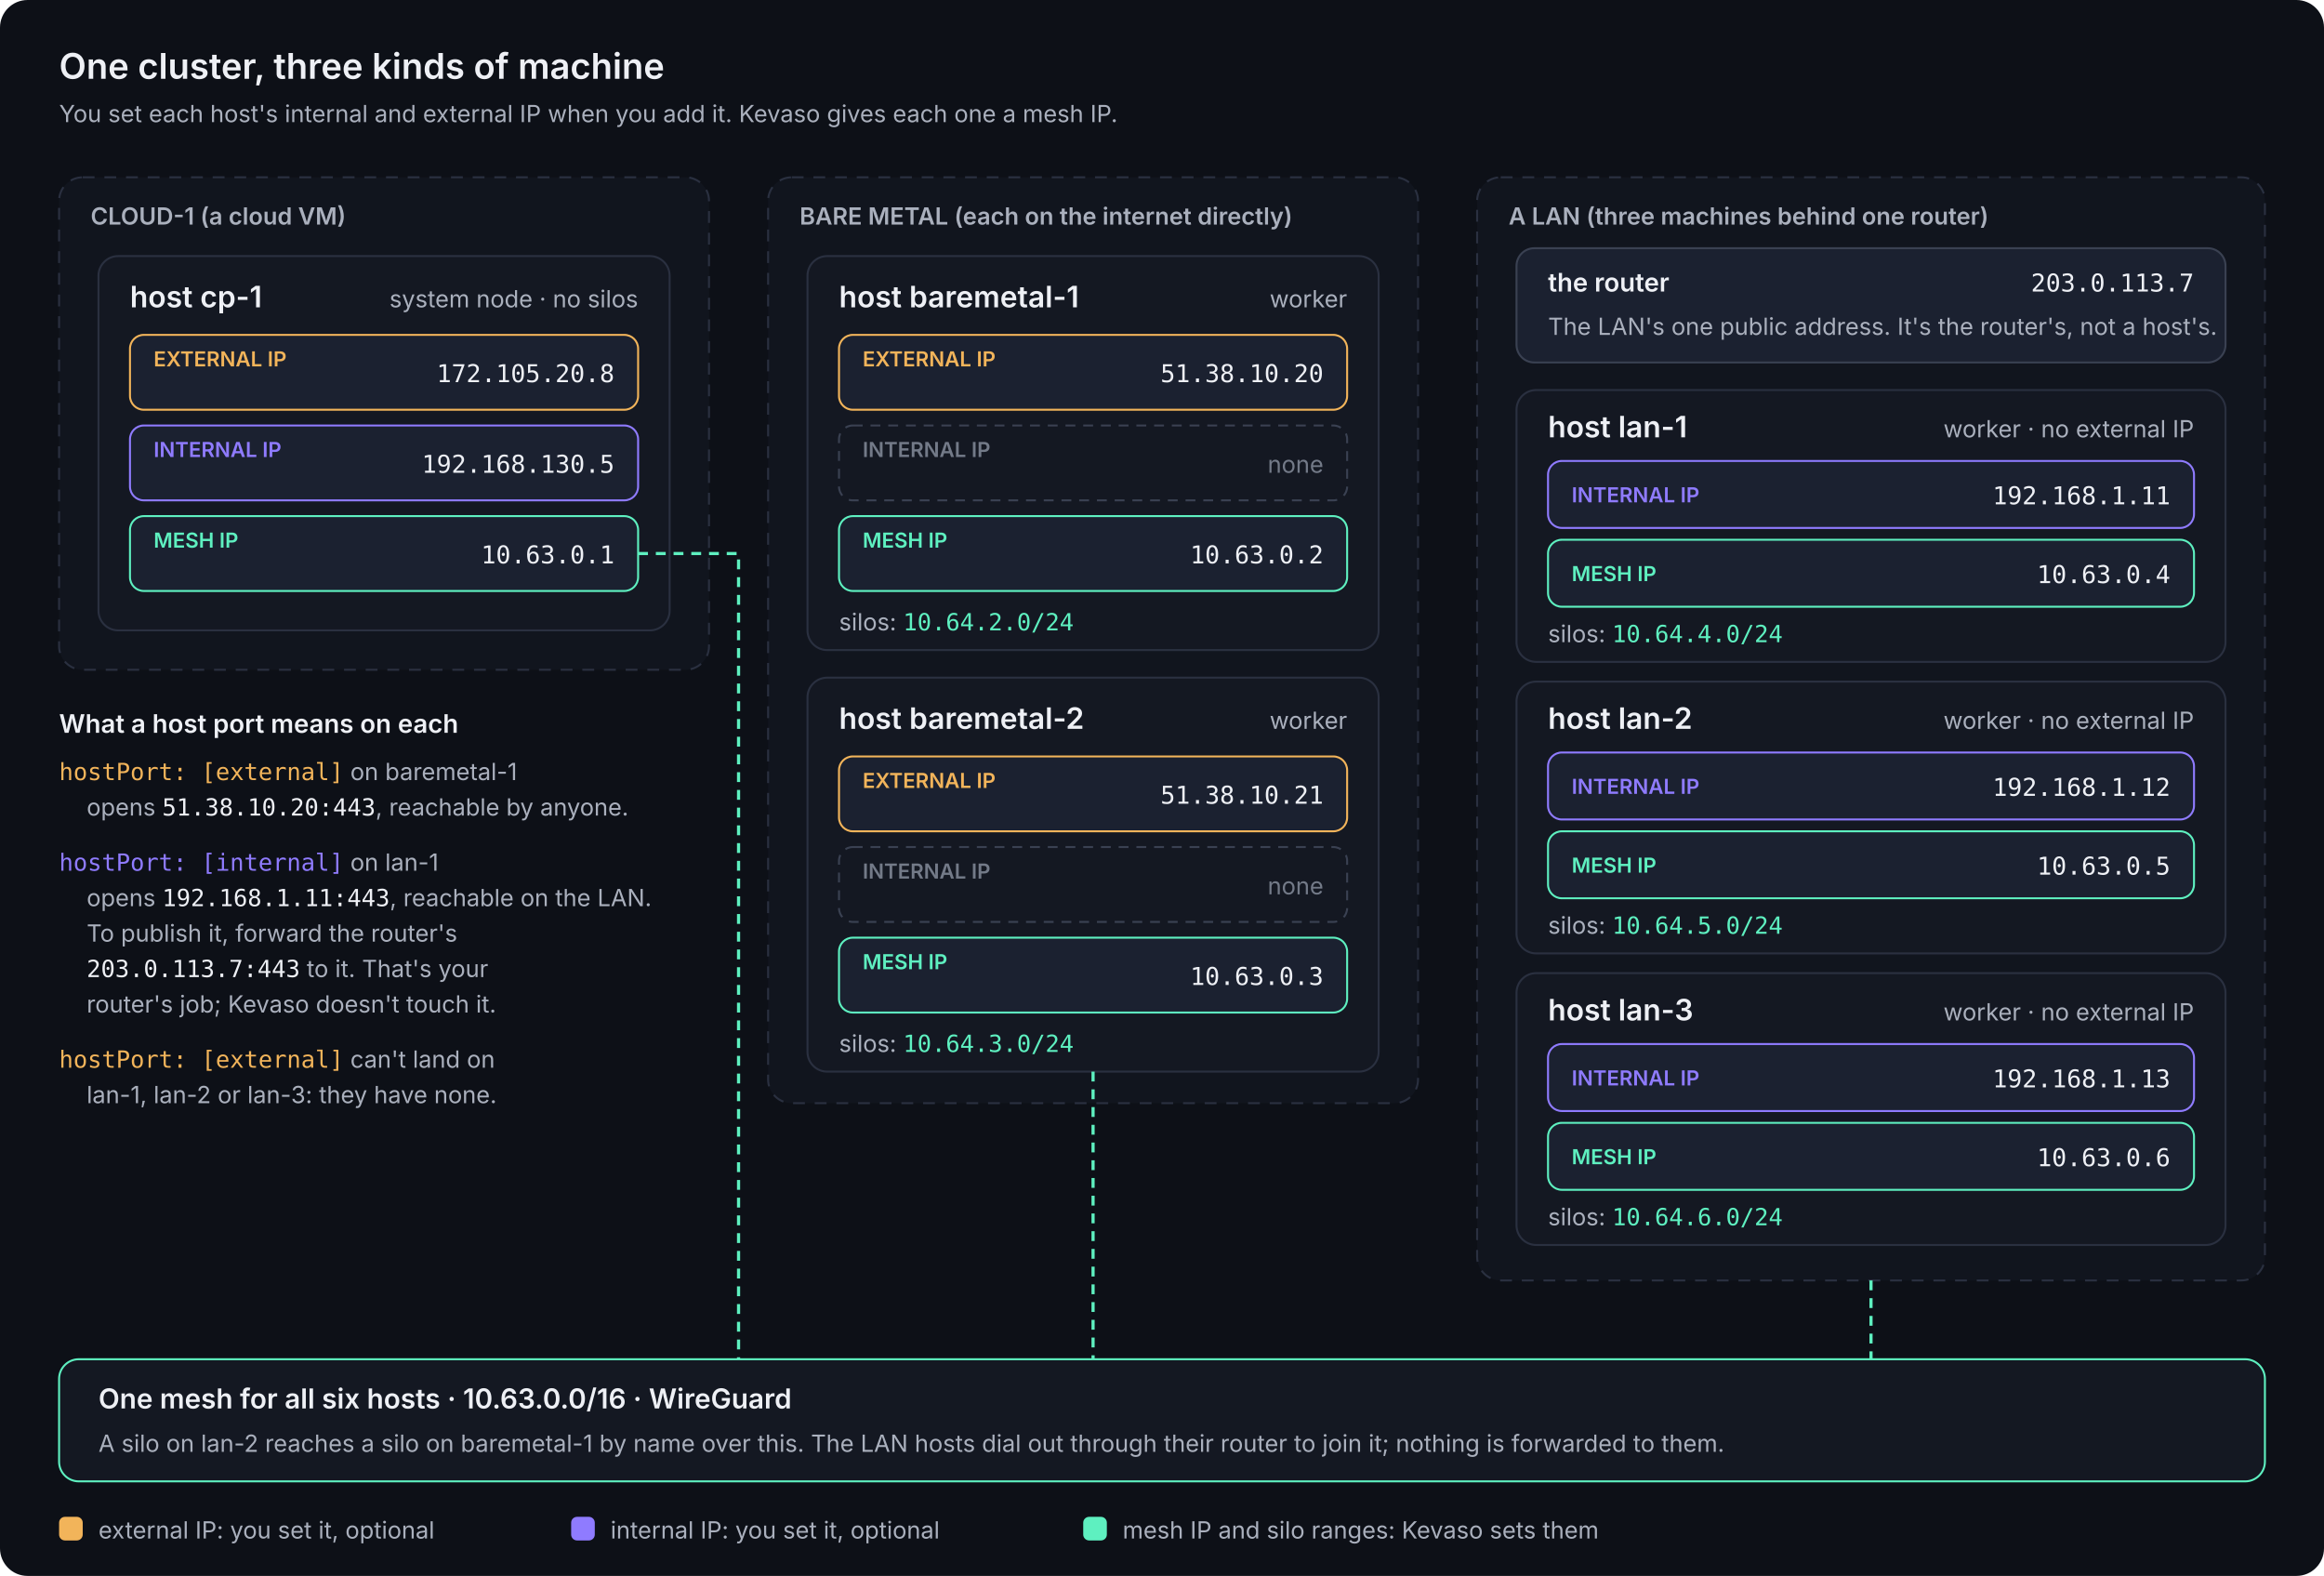
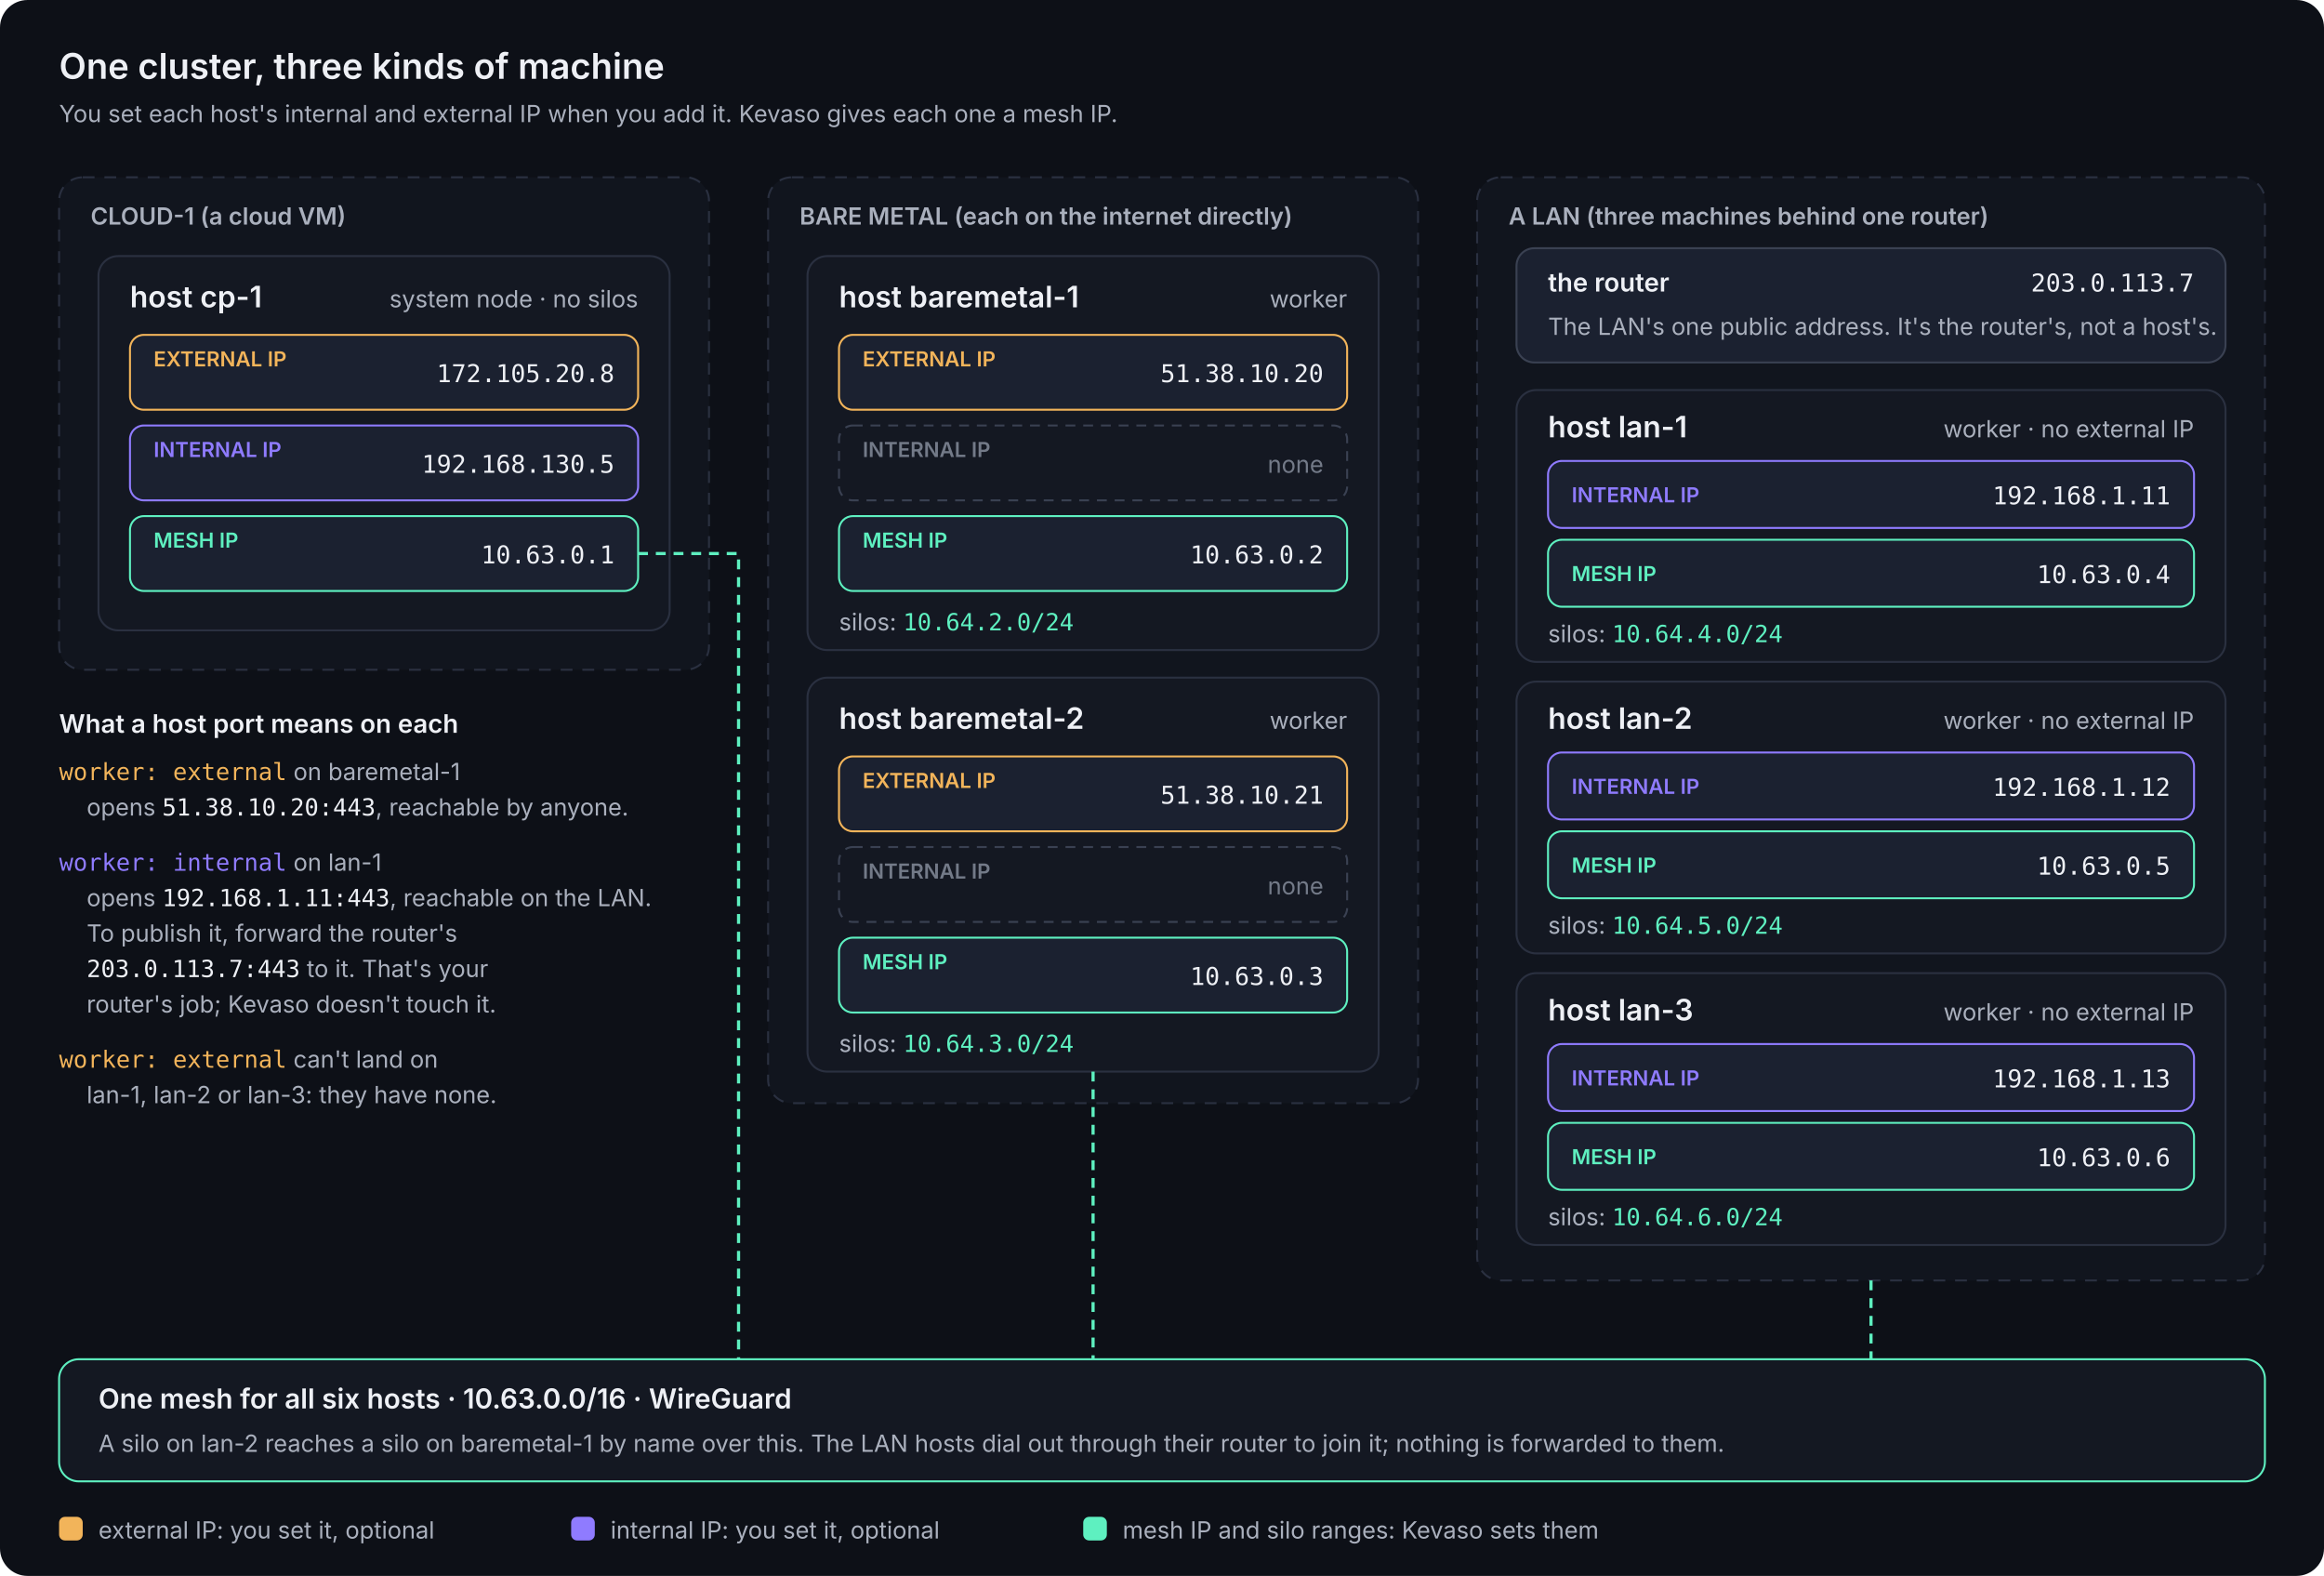
<svg xmlns="http://www.w3.org/2000/svg" viewBox="0 0 1180 800" role="img" aria-labelledby="t d" font-family="Inter, system-ui, -apple-system, 'Segoe UI', sans-serif">
  <defs>
    <marker id="g" viewBox="0 0 10 10" refX="9" refY="5" markerWidth="7" markerHeight="7" orient="auto-start-reverse">
      <path d="M0 0 10 5 0 10z" fill="#aab0bd" />
    </marker>
  </defs>
  <style>
    .mono{font-family:'IBM Plex Mono',ui-monospace,monospace}
    .h{fill:#eef0f5;font-size:15px;font-weight:600}
    .s{fill:#aab0bd;font-size:12px}
    .k{font-size:10.5px;font-weight:600}
    .v{fill:#eef0f5;font-size:12.5px}
  </style>
  <rect width="1180" height="800" rx="14" fill="#0d1017" />
  <text x="30" y="40" fill="#eef0f5" font-size="18" font-weight="600">One cluster, three kinds of machine</text>
  <text x="30" y="62" class="s">You set each host's internal and external IP when you add it. Kevaso gives each one a mesh IP.</text>
  <rect x="30" y="90" width="330" height="250" rx="12" fill="#11151e" stroke="#2a3040" stroke-dasharray="6 5" />
  <text x="46" y="114" class="s" font-weight="600">CLOUD-1 (a cloud VM)</text>
  <rect x="50" y="130" width="290" height="190" rx="10" fill="#141822" stroke="#2a3040" />
  <text x="66" y="156" class="h">host cp-1</text>
  <text x="324" y="156" class="s" text-anchor="end">system node · no silos</text>
  <rect x="66" y="170" width="258" height="38" rx="7" fill="#1b2130" stroke="#f2b45a" />
  <text x="78" y="186" class="k" fill="#f2b45a">EXTERNAL IP</text>
  <text x="312" y="194" class="v mono" text-anchor="end">172.105.20.8</text>
  <rect x="66" y="216" width="258" height="38" rx="7" fill="#1b2130" stroke="#8f7bff" />
  <text x="78" y="232" class="k" fill="#8f7bff">INTERNAL IP</text>
  <text x="312" y="240" class="v mono" text-anchor="end">192.168.130.5</text>
  <rect x="66" y="262" width="258" height="38" rx="7" fill="#1b2130" stroke="#5ef0c0" />
  <text x="78" y="278" class="k" fill="#5ef0c0">MESH IP</text>
  <text x="312" y="286" class="v mono" text-anchor="end">10.63.0.1</text>
  <rect x="390" y="90" width="330" height="470" rx="12" fill="#11151e" stroke="#2a3040" stroke-dasharray="6 5" />
  <text x="406" y="114" class="s" font-weight="600">BARE METAL (each on the internet directly)</text>
  <g>
    <rect x="410" y="130" width="290" height="200" rx="10" fill="#141822" stroke="#2a3040" />
    <text x="426" y="156" class="h">host baremetal-1</text>
    <text x="684" y="156" class="s" text-anchor="end">worker</text>
    <rect x="426" y="170" width="258" height="38" rx="7" fill="#1b2130" stroke="#f2b45a" />
    <text x="438" y="186" class="k" fill="#f2b45a">EXTERNAL IP</text>
    <text x="672" y="194" class="v mono" text-anchor="end">51.38.10.20</text>
    <rect x="426" y="216" width="258" height="38" rx="7" fill="#141822" stroke="#3a4152" stroke-dasharray="5 4" />
    <text x="438" y="232" class="k" fill="#737a88">INTERNAL IP</text>
    <text x="672" y="240" fill="#737a88" font-size="12" text-anchor="end">none</text>
    <rect x="426" y="262" width="258" height="38" rx="7" fill="#1b2130" stroke="#5ef0c0" />
    <text x="438" y="278" class="k" fill="#5ef0c0">MESH IP</text>
    <text x="672" y="286" class="v mono" text-anchor="end">10.63.0.2</text>
    <text x="426" y="320" class="s">silos: <tspan class="mono" fill="#5ef0c0">10.64.2.0/24</tspan>
    </text>
  </g>
  <g>
    <rect x="410" y="344" width="290" height="200" rx="10" fill="#141822" stroke="#2a3040" />
    <text x="426" y="370" class="h">host baremetal-2</text>
    <text x="684" y="370" class="s" text-anchor="end">worker</text>
    <rect x="426" y="384" width="258" height="38" rx="7" fill="#1b2130" stroke="#f2b45a" />
    <text x="438" y="400" class="k" fill="#f2b45a">EXTERNAL IP</text>
    <text x="672" y="408" class="v mono" text-anchor="end">51.38.10.21</text>
    <rect x="426" y="430" width="258" height="38" rx="7" fill="#141822" stroke="#3a4152" stroke-dasharray="5 4" />
    <text x="438" y="446" class="k" fill="#737a88">INTERNAL IP</text>
    <text x="672" y="454" fill="#737a88" font-size="12" text-anchor="end">none</text>
    <rect x="426" y="476" width="258" height="38" rx="7" fill="#1b2130" stroke="#5ef0c0" />
    <text x="438" y="492" class="k" fill="#5ef0c0">MESH IP</text>
    <text x="672" y="500" class="v mono" text-anchor="end">10.63.0.3</text>
    <text x="426" y="534" class="s">silos: <tspan class="mono" fill="#5ef0c0">10.64.3.0/24</tspan>
    </text>
  </g>
  <rect x="750" y="90" width="400" height="560" rx="12" fill="#11151e" stroke="#2a3040" stroke-dasharray="6 5" />
  <text x="766" y="114" class="s" font-weight="600">A LAN (three machines behind one router)</text>
  <rect x="770" y="126" width="360" height="58" rx="9" fill="#1b2130" stroke="#3a4152" />
  <text x="786" y="148" fill="#eef0f5" font-size="13" font-weight="600">the router</text>
  <text x="1114" y="148" class="v mono" text-anchor="end">203.0.113.7</text>
  <text x="786" y="170" class="s">The LAN's one public address. It's the router's, not a host's.</text>
  <g>
    <rect x="770" y="198" width="360" height="138" rx="10" fill="#141822" stroke="#2a3040" />
    <text x="786" y="222" class="h">host lan-1</text>
    <text x="1114" y="222" class="s" text-anchor="end">worker · no external IP</text>
    <rect x="786" y="234" width="328" height="34" rx="7" fill="#1b2130" stroke="#8f7bff" />
    <text x="798" y="255" class="k" fill="#8f7bff">INTERNAL IP</text>
    <text x="1102" y="256" class="v mono" text-anchor="end">192.168.1.11</text>
    <rect x="786" y="274" width="328" height="34" rx="7" fill="#1b2130" stroke="#5ef0c0" />
    <text x="798" y="295" class="k" fill="#5ef0c0">MESH IP</text>
    <text x="1102" y="296" class="v mono" text-anchor="end">10.63.0.4</text>
    <text x="786" y="326" class="s">silos: <tspan class="mono" fill="#5ef0c0">10.64.4.0/24</tspan>
    </text>
  </g>
  <g>
    <rect x="770" y="346" width="360" height="138" rx="10" fill="#141822" stroke="#2a3040" />
    <text x="786" y="370" class="h">host lan-2</text>
    <text x="1114" y="370" class="s" text-anchor="end">worker · no external IP</text>
    <rect x="786" y="382" width="328" height="34" rx="7" fill="#1b2130" stroke="#8f7bff" />
    <text x="798" y="403" class="k" fill="#8f7bff">INTERNAL IP</text>
    <text x="1102" y="404" class="v mono" text-anchor="end">192.168.1.12</text>
    <rect x="786" y="422" width="328" height="34" rx="7" fill="#1b2130" stroke="#5ef0c0" />
    <text x="798" y="443" class="k" fill="#5ef0c0">MESH IP</text>
    <text x="1102" y="444" class="v mono" text-anchor="end">10.63.0.5</text>
    <text x="786" y="474" class="s">silos: <tspan class="mono" fill="#5ef0c0">10.64.5.0/24</tspan>
    </text>
  </g>
  <g>
    <rect x="770" y="494" width="360" height="138" rx="10" fill="#141822" stroke="#2a3040" />
    <text x="786" y="518" class="h">host lan-3</text>
    <text x="1114" y="518" class="s" text-anchor="end">worker · no external IP</text>
    <rect x="786" y="530" width="328" height="34" rx="7" fill="#1b2130" stroke="#8f7bff" />
    <text x="798" y="551" class="k" fill="#8f7bff">INTERNAL IP</text>
    <text x="1102" y="552" class="v mono" text-anchor="end">192.168.1.13</text>
    <rect x="786" y="570" width="328" height="34" rx="7" fill="#1b2130" stroke="#5ef0c0" />
    <text x="798" y="591" class="k" fill="#5ef0c0">MESH IP</text>
    <text x="1102" y="592" class="v mono" text-anchor="end">10.63.0.6</text>
    <text x="786" y="622" class="s">silos: <tspan class="mono" fill="#5ef0c0">10.64.6.0/24</tspan>
    </text>
  </g>
  <text x="30" y="372" fill="#eef0f5" font-size="13" font-weight="600">What a host port means on each</text>
  <g class="s">
    <text x="30" y="396">
-       <tspan class="mono" fill="#f2b45a">hostPort: [external]</tspan> on baremetal-1</text>
+       <tspan class="mono" fill="#f2b45a">worker: external</tspan> on baremetal-1</text>
    <text x="44" y="414">opens <tspan class="mono" fill="#eef0f5">51.38.10.20:443</tspan>, reachable by anyone.</text>
    <text x="30" y="442">
-       <tspan class="mono" fill="#8f7bff">hostPort: [internal]</tspan> on lan-1</text>
+       <tspan class="mono" fill="#8f7bff">worker: internal</tspan> on lan-1</text>
    <text x="44" y="460">opens <tspan class="mono" fill="#eef0f5">192.168.1.11:443</tspan>, reachable on the LAN.</text>
    <text x="44" y="478">To publish it, forward the router's</text>
    <text x="44" y="496">
      <tspan class="mono" fill="#eef0f5">203.0.113.7:443</tspan> to it. That's your</text>
    <text x="44" y="514">router's job; Kevaso doesn't touch it.</text>
    <text x="30" y="542">
-       <tspan class="mono" fill="#f2b45a">hostPort: [external]</tspan> can't land on</text>
+       <tspan class="mono" fill="#f2b45a">worker: external</tspan> can't land on</text>
    <text x="44" y="560">lan-1, lan-2 or lan-3: they have none.</text>
  </g>
  <path d="M324 281H375V690M555 544V690M950 650V690" fill="none" stroke="#5ef0c0" stroke-width="1.6" stroke-dasharray="5 4" />
  <rect x="30" y="690" width="1120" height="62" rx="10" fill="#141822" stroke="#5ef0c0" />
  <text x="50" y="715" fill="#eef0f5" font-size="14" font-weight="600">One mesh for all six hosts · 10.63.0.0/16 · WireGuard</text>
  <text x="50" y="737" class="s">A silo on lan-2 reaches a silo on baremetal-1 by name over this. The LAN hosts dial out through their router to join it; nothing is forwarded to them.</text>
  <g font-size="12">
    <rect x="30" y="770" width="12" height="12" rx="3" fill="#f2b45a" />
    <text x="50" y="781" fill="#aab0bd">external IP: you set it, optional</text>
    <rect x="290" y="770" width="12" height="12" rx="3" fill="#8f7bff" />
    <text x="310" y="781" fill="#aab0bd">internal IP: you set it, optional</text>
    <rect x="550" y="770" width="12" height="12" rx="3" fill="#5ef0c0" />
    <text x="570" y="781" fill="#aab0bd">mesh IP and silo ranges: Kevaso sets them</text>
  </g>
</svg>
